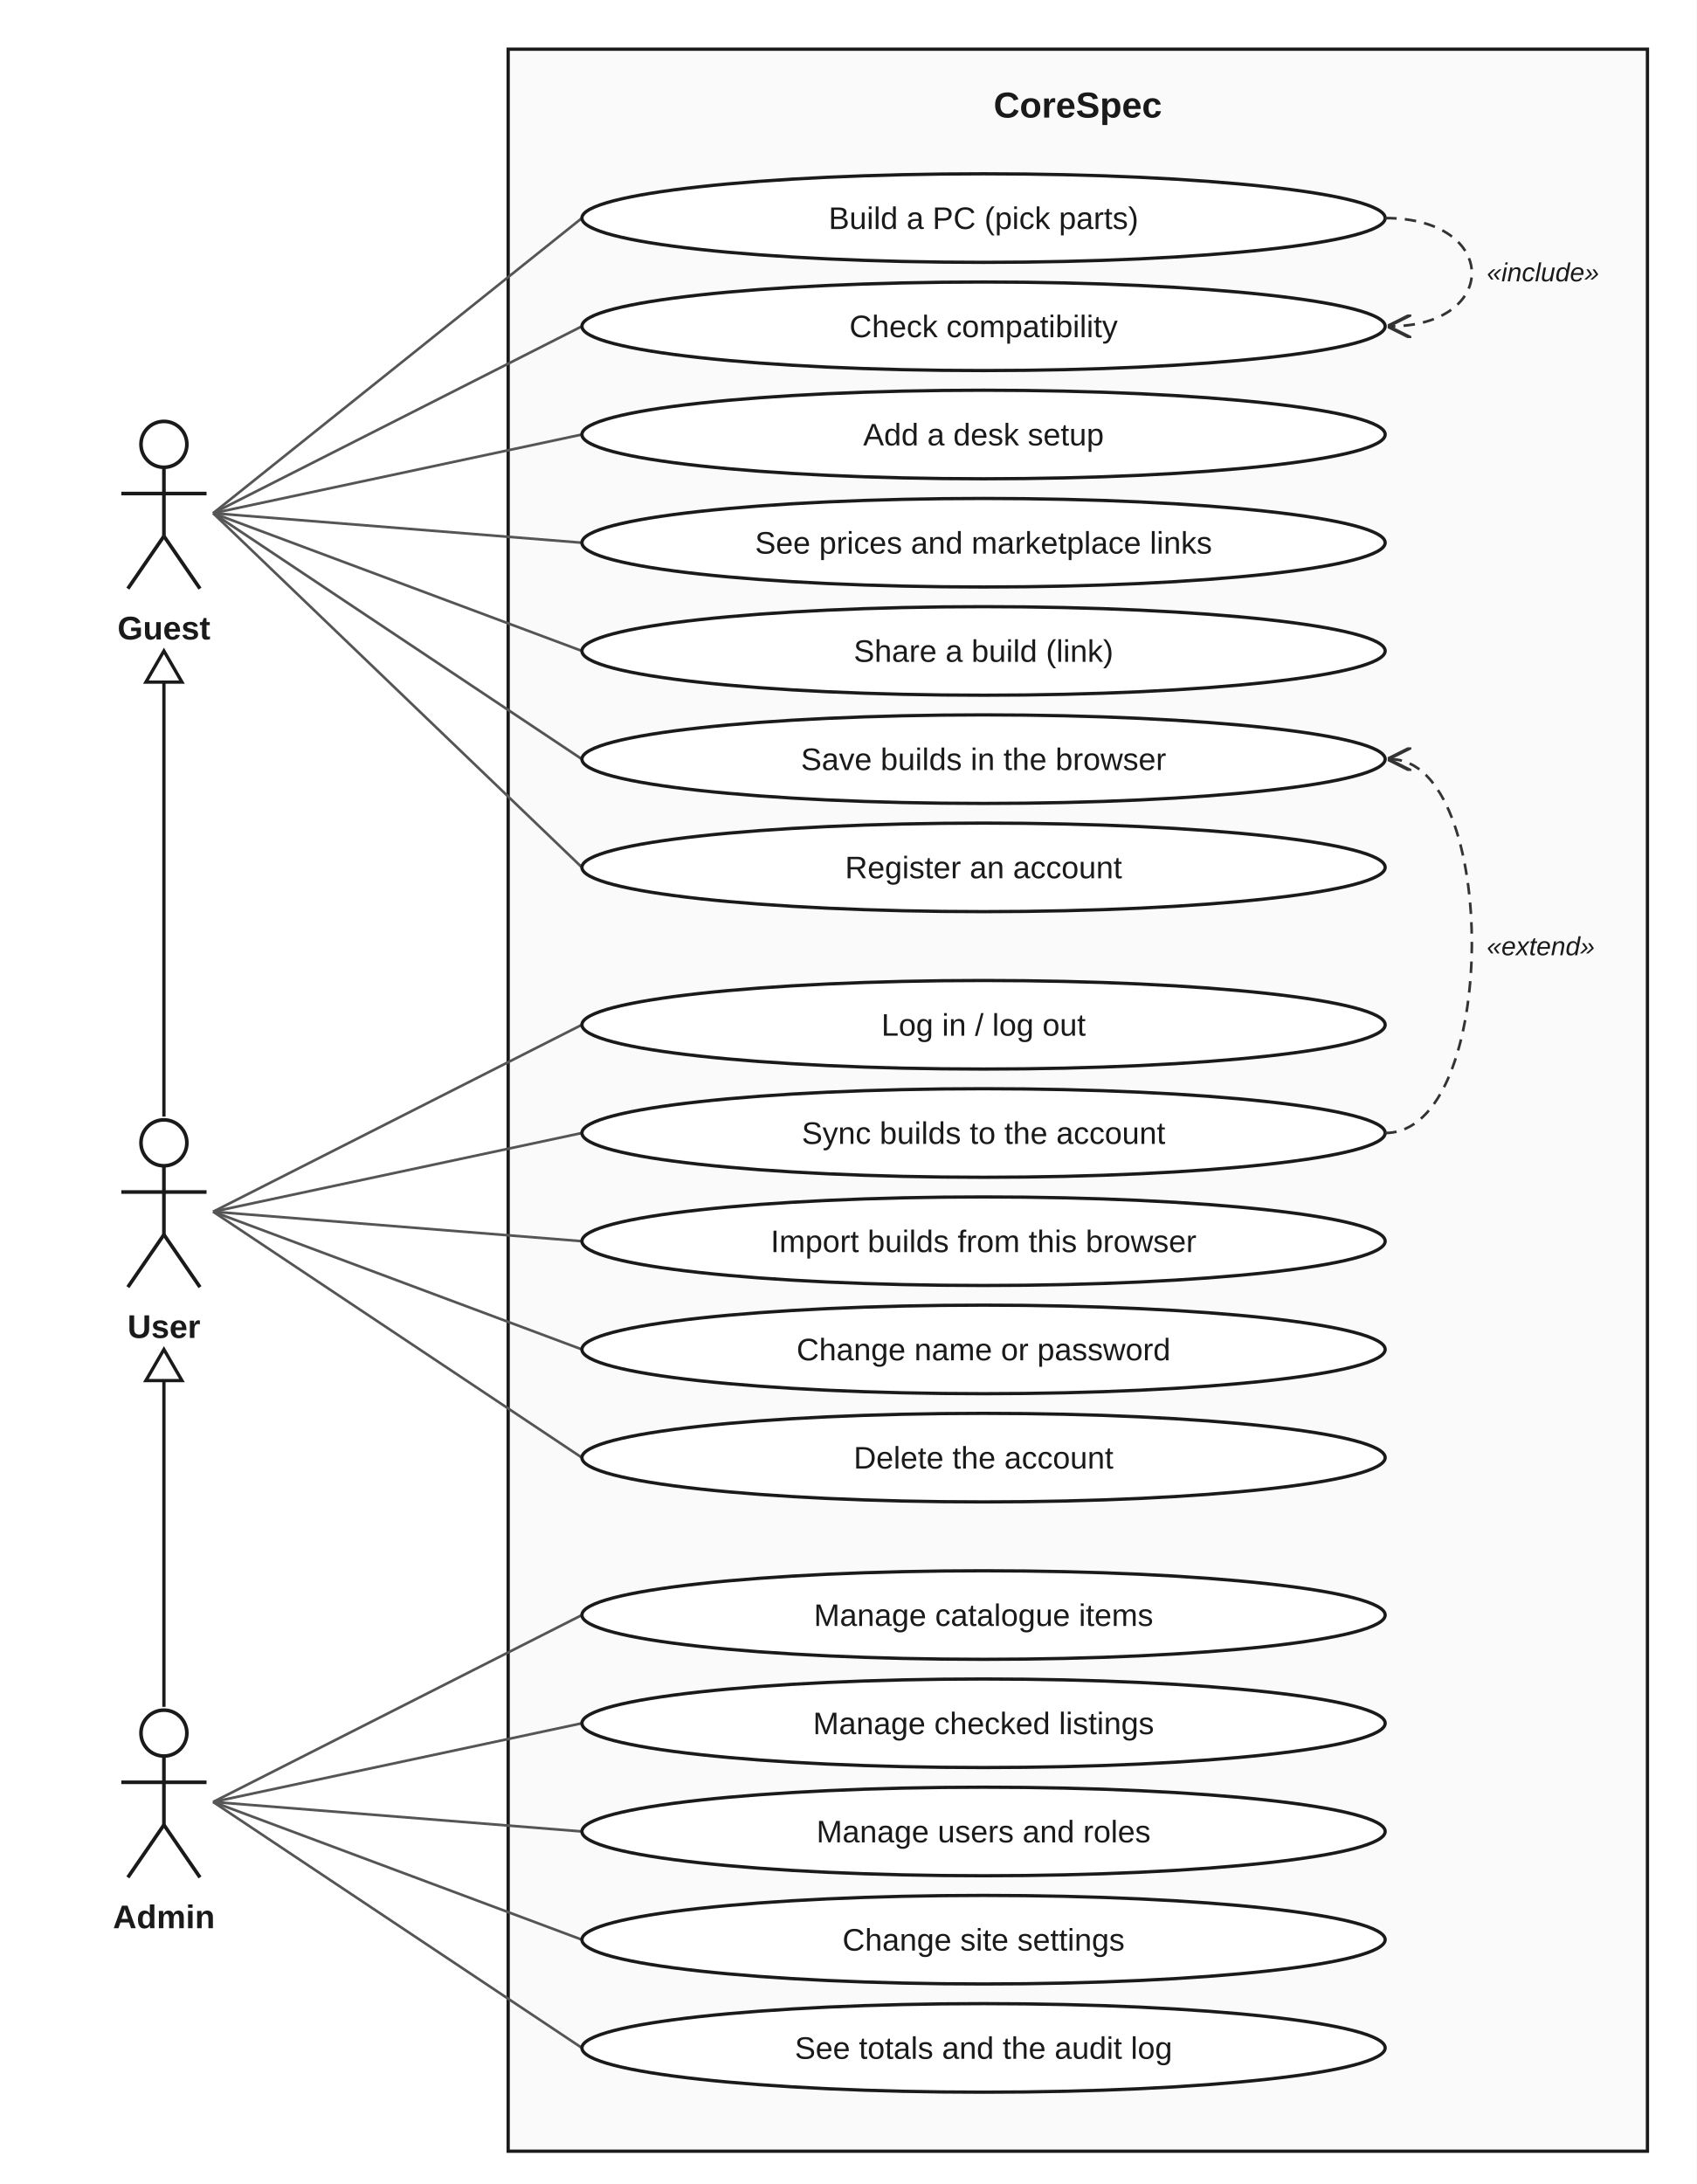
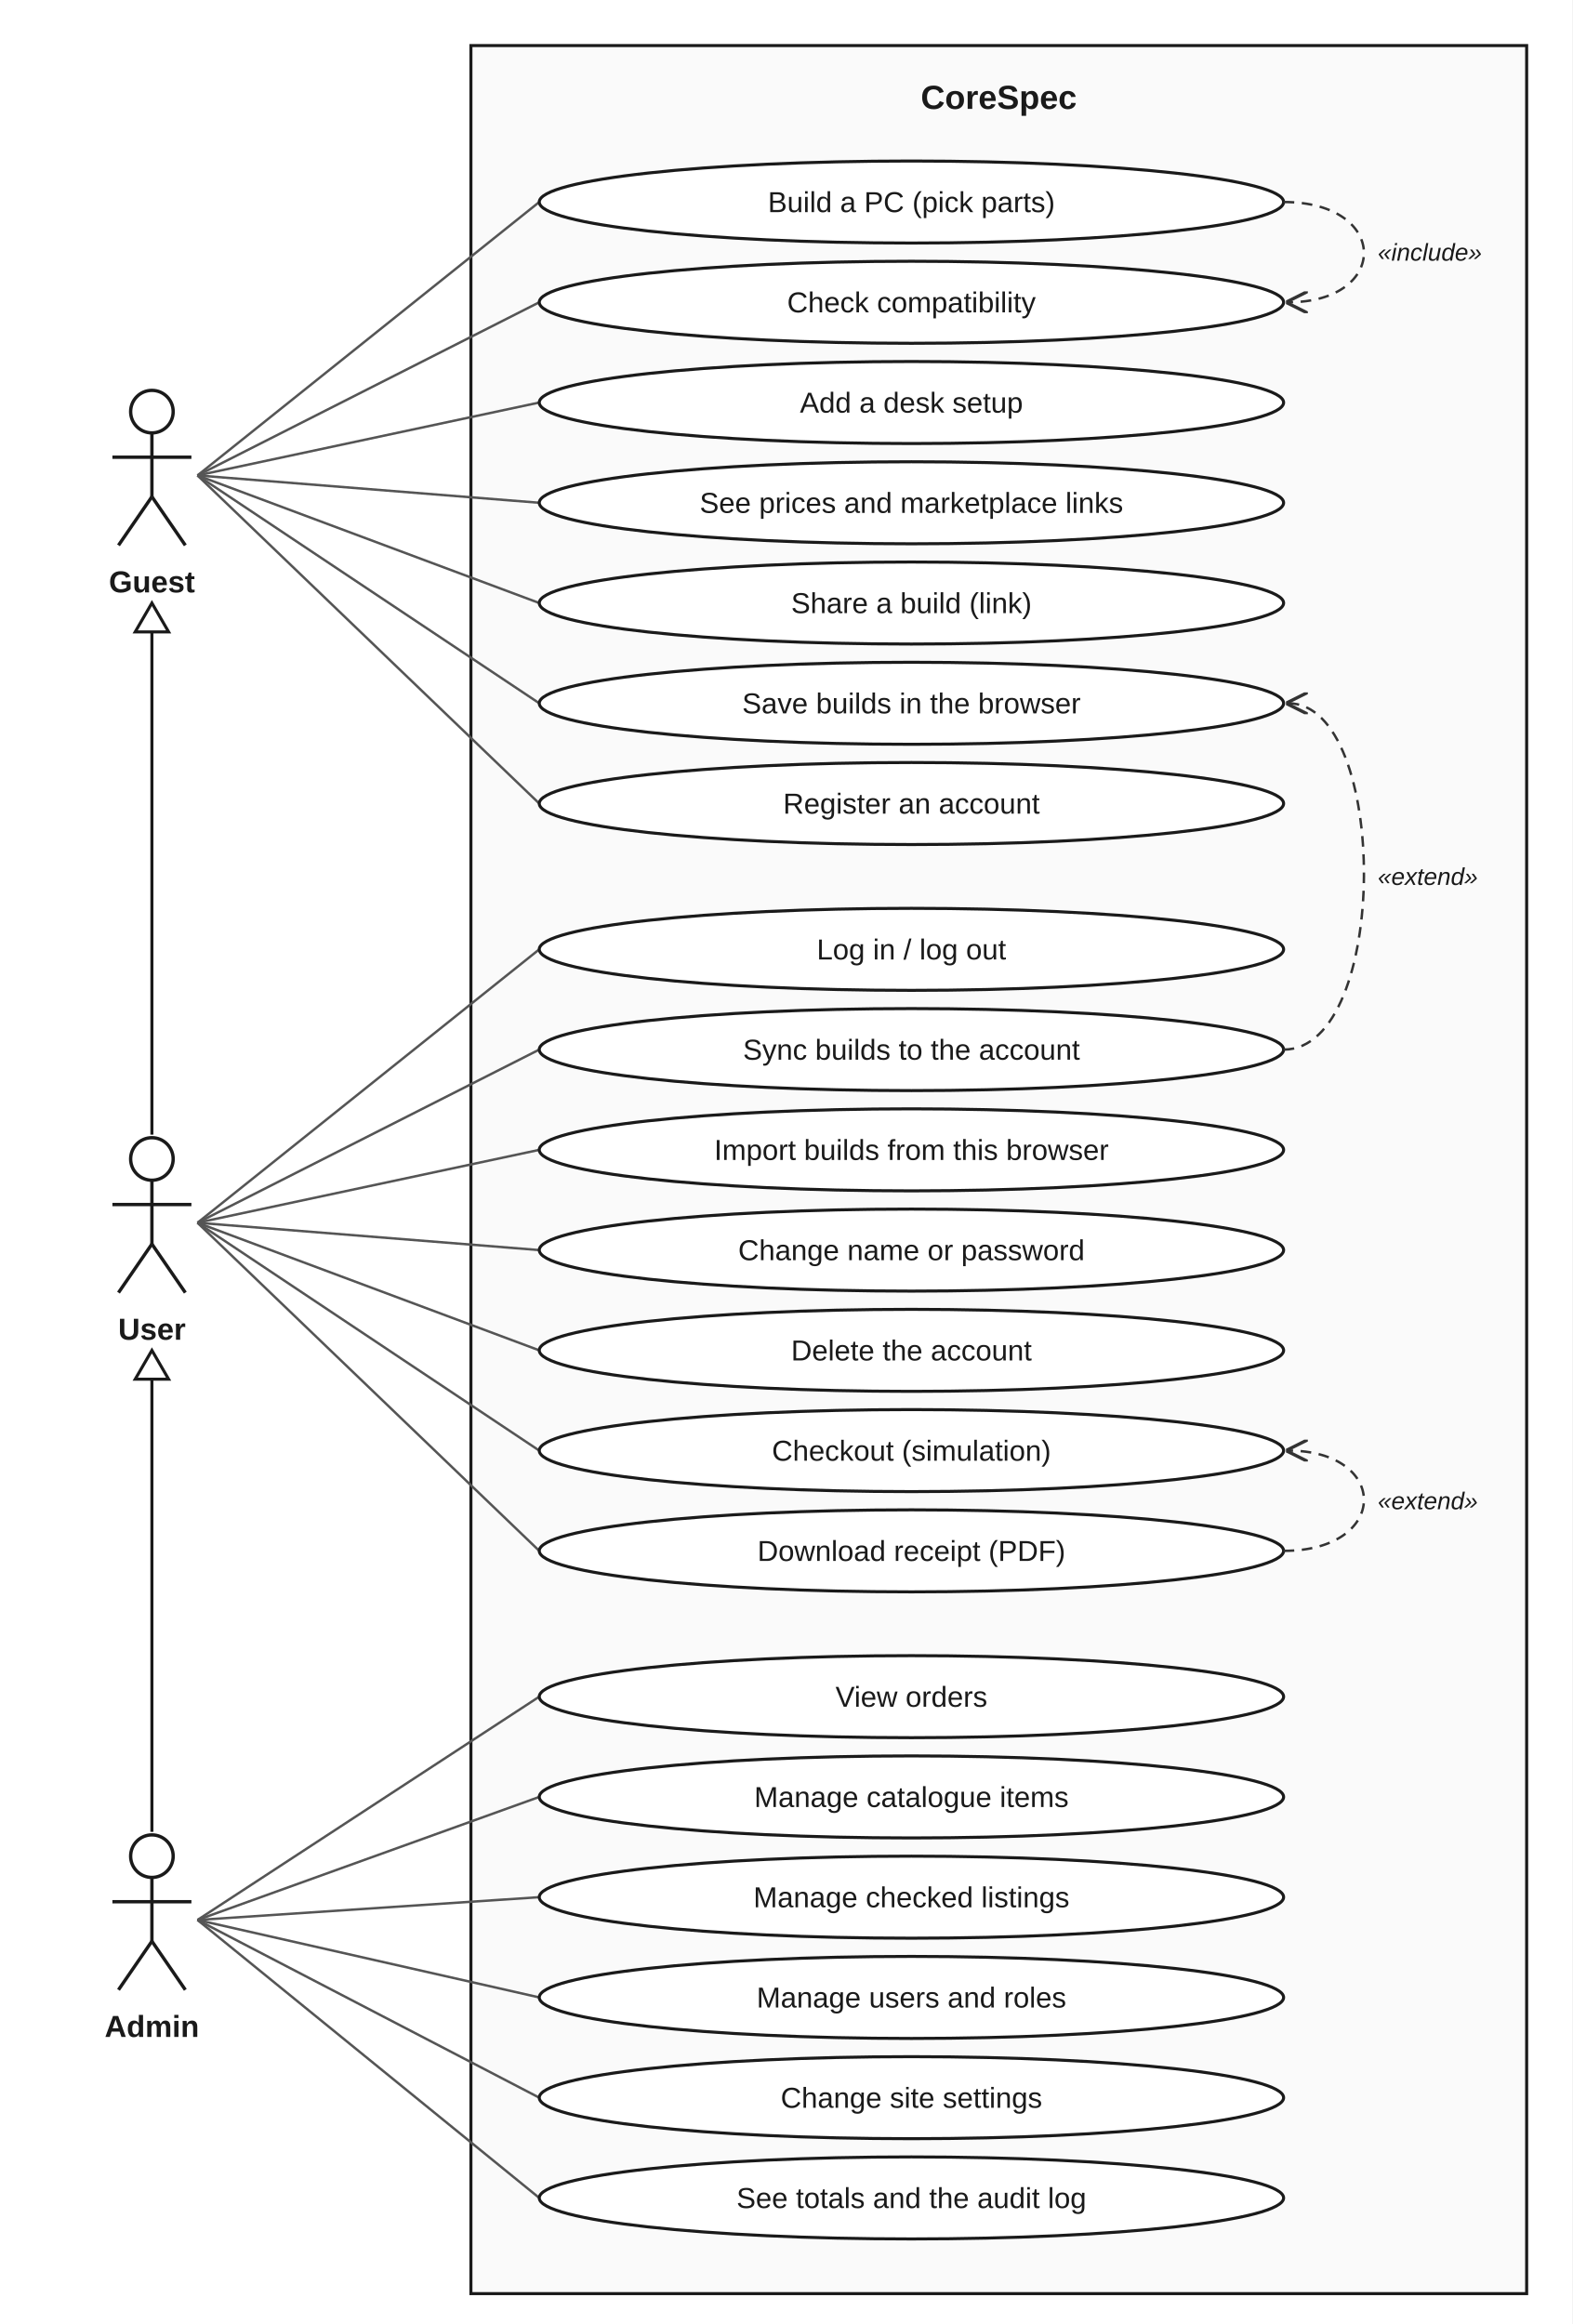
- <svg xmlns="http://www.w3.org/2000/svg" width="1035" height="1332" viewBox="0 0 1035 1332" font-family="Arial, Helvetica, sans-serif" fill="#1a1a1a">
+ <svg xmlns="http://www.w3.org/2000/svg" width="1035" height="1530" viewBox="0 0 1035 1530" font-family="Arial, Helvetica, sans-serif" fill="#1a1a1a">
  <defs>
    <marker id="arrow" viewBox="0 0 10 10" refX="9" refY="5" markerWidth="8" markerHeight="8" orient="auto-start-reverse">
      <path d="M 0 0 L 10 5 L 0 10 z" fill="#333" />
    </marker>
    <marker id="open" viewBox="0 0 10 10" refX="9" refY="5" markerWidth="9" markerHeight="9" orient="auto-start-reverse">
      <path d="M 0 0 L 10 5 L 0 10" fill="none" stroke="#333" stroke-width="1.5" />
    </marker>
  </defs>
  <rect width="100%" height="100%" fill="#fff" />
-   <rect x="310" y="30" width="695" height="1282" fill="#fafafa" stroke="#1a1a1a" stroke-width="2" />
+   <rect x="310" y="30" width="695" height="1480" fill="#fafafa" stroke="#1a1a1a" stroke-width="2" />
  <text x="657.5" y="71.7" text-anchor="middle" font-size="22" font-weight="bold" font-style="normal">CoreSpec</text>
-   <line x1="100" y1="681" x2="100" y2="415" stroke="#1a1a1a" stroke-width="2" />
+   <line x1="100" y1="747" x2="100" y2="415" stroke="#1a1a1a" stroke-width="2" />
  <polygon points="100,397 89,416 111,416" fill="#fff" stroke="#1a1a1a" stroke-width="2" />
-   <line x1="100" y1="1041" x2="100" y2="841" stroke="#1a1a1a" stroke-width="2" />
-   <polygon points="100,823 89,842 111,842" fill="#fff" stroke="#1a1a1a" stroke-width="2" />
+   <line x1="100" y1="1206" x2="100" y2="907" stroke="#1a1a1a" stroke-width="2" />
+   <polygon points="100,889 89,908 111,908" fill="#fff" stroke="#1a1a1a" stroke-width="2" />
  <line x1="130" y1="313" x2="355" y2="133" stroke="#555" stroke-width="1.6" />
  <line x1="130" y1="313" x2="355" y2="199" stroke="#555" stroke-width="1.6" />
  <line x1="130" y1="313" x2="355" y2="265" stroke="#555" stroke-width="1.6" />
  <line x1="130" y1="313" x2="355" y2="331" stroke="#555" stroke-width="1.6" />
  <line x1="130" y1="313" x2="355" y2="397" stroke="#555" stroke-width="1.6" />
  <line x1="130" y1="313" x2="355" y2="463" stroke="#555" stroke-width="1.6" />
  <line x1="130" y1="313" x2="355" y2="529" stroke="#555" stroke-width="1.6" />
-   <line x1="130" y1="739" x2="355" y2="625" stroke="#555" stroke-width="1.6" />
-   <line x1="130" y1="739" x2="355" y2="691" stroke="#555" stroke-width="1.6" />
-   <line x1="130" y1="739" x2="355" y2="757" stroke="#555" stroke-width="1.6" />
-   <line x1="130" y1="739" x2="355" y2="823" stroke="#555" stroke-width="1.6" />
-   <line x1="130" y1="739" x2="355" y2="889" stroke="#555" stroke-width="1.6" />
-   <line x1="130" y1="1099" x2="355" y2="985" stroke="#555" stroke-width="1.6" />
-   <line x1="130" y1="1099" x2="355" y2="1051" stroke="#555" stroke-width="1.6" />
-   <line x1="130" y1="1099" x2="355" y2="1117" stroke="#555" stroke-width="1.6" />
-   <line x1="130" y1="1099" x2="355" y2="1183" stroke="#555" stroke-width="1.6" />
-   <line x1="130" y1="1099" x2="355" y2="1249" stroke="#555" stroke-width="1.6" />
+   <line x1="130" y1="805" x2="355" y2="625" stroke="#555" stroke-width="1.6" />
+   <line x1="130" y1="805" x2="355" y2="691" stroke="#555" stroke-width="1.6" />
+   <line x1="130" y1="805" x2="355" y2="757" stroke="#555" stroke-width="1.6" />
+   <line x1="130" y1="805" x2="355" y2="823" stroke="#555" stroke-width="1.6" />
+   <line x1="130" y1="805" x2="355" y2="889" stroke="#555" stroke-width="1.6" />
+   <line x1="130" y1="805" x2="355" y2="955" stroke="#555" stroke-width="1.6" />
+   <line x1="130" y1="805" x2="355" y2="1021" stroke="#555" stroke-width="1.6" />
+   <line x1="130" y1="1264" x2="355" y2="1117" stroke="#555" stroke-width="1.6" />
+   <line x1="130" y1="1264" x2="355" y2="1183" stroke="#555" stroke-width="1.6" />
+   <line x1="130" y1="1264" x2="355" y2="1249" stroke="#555" stroke-width="1.6" />
+   <line x1="130" y1="1264" x2="355" y2="1315" stroke="#555" stroke-width="1.6" />
+   <line x1="130" y1="1264" x2="355" y2="1381" stroke="#555" stroke-width="1.6" />
+   <line x1="130" y1="1264" x2="355" y2="1447" stroke="#555" stroke-width="1.6" />
  <g stroke="#1a1a1a" stroke-width="2.2" fill="none">
    <circle cx="100" cy="271" r="14" />
    <line x1="100" y1="285" x2="100" y2="327" />
    <line x1="74" y1="301" x2="126" y2="301" />
    <line x1="100" y1="327" x2="78" y2="359" />
    <line x1="100" y1="327" x2="122" y2="359" />
  </g>
  <text x="100" y="390" text-anchor="middle" font-size="20" font-weight="bold" font-style="normal">Guest</text>
  <g stroke="#1a1a1a" stroke-width="2.2" fill="none">
-     <circle cx="100" cy="697" r="14" />
-     <line x1="100" y1="711" x2="100" y2="753" />
-     <line x1="74" y1="727" x2="126" y2="727" />
-     <line x1="100" y1="753" x2="78" y2="785" />
-     <line x1="100" y1="753" x2="122" y2="785" />
+     <circle cx="100" cy="763" r="14" />
+     <line x1="100" y1="777" x2="100" y2="819" />
+     <line x1="74" y1="793" x2="126" y2="793" />
+     <line x1="100" y1="819" x2="78" y2="851" />
+     <line x1="100" y1="819" x2="122" y2="851" />
  </g>
-   <text x="100" y="816" text-anchor="middle" font-size="20" font-weight="bold" font-style="normal">User</text>
+   <text x="100" y="882" text-anchor="middle" font-size="20" font-weight="bold" font-style="normal">User</text>
  <g stroke="#1a1a1a" stroke-width="2.2" fill="none">
-     <circle cx="100" cy="1057" r="14" />
-     <line x1="100" y1="1071" x2="100" y2="1113" />
-     <line x1="74" y1="1087" x2="126" y2="1087" />
-     <line x1="100" y1="1113" x2="78" y2="1145" />
-     <line x1="100" y1="1113" x2="122" y2="1145" />
+     <circle cx="100" cy="1222" r="14" />
+     <line x1="100" y1="1236" x2="100" y2="1278" />
+     <line x1="74" y1="1252" x2="126" y2="1252" />
+     <line x1="100" y1="1278" x2="78" y2="1310" />
+     <line x1="100" y1="1278" x2="122" y2="1310" />
  </g>
-   <text x="100" y="1176" text-anchor="middle" font-size="20" font-weight="bold" font-style="normal">Admin</text>
+   <text x="100" y="1341" text-anchor="middle" font-size="20" font-weight="bold" font-style="normal">Admin</text>
  <ellipse cx="600" cy="133" rx="245" ry="27" fill="#fff" stroke="#1a1a1a" stroke-width="2" />
  <text x="600" y="139.65" text-anchor="middle" font-size="19" font-weight="normal" font-style="normal">Build a PC (pick parts)</text>
  <ellipse cx="600" cy="199" rx="245" ry="27" fill="#fff" stroke="#1a1a1a" stroke-width="2" />
  <text x="600" y="205.65" text-anchor="middle" font-size="19" font-weight="normal" font-style="normal">Check compatibility</text>
  <ellipse cx="600" cy="265" rx="245" ry="27" fill="#fff" stroke="#1a1a1a" stroke-width="2" />
  <text x="600" y="271.65" text-anchor="middle" font-size="19" font-weight="normal" font-style="normal">Add a desk setup</text>
  <ellipse cx="600" cy="331" rx="245" ry="27" fill="#fff" stroke="#1a1a1a" stroke-width="2" />
  <text x="600" y="337.65" text-anchor="middle" font-size="19" font-weight="normal" font-style="normal">See prices and marketplace links</text>
  <ellipse cx="600" cy="397" rx="245" ry="27" fill="#fff" stroke="#1a1a1a" stroke-width="2" />
  <text x="600" y="403.65" text-anchor="middle" font-size="19" font-weight="normal" font-style="normal">Share a build (link)</text>
  <ellipse cx="600" cy="463" rx="245" ry="27" fill="#fff" stroke="#1a1a1a" stroke-width="2" />
  <text x="600" y="469.65" text-anchor="middle" font-size="19" font-weight="normal" font-style="normal">Save builds in the browser</text>
  <ellipse cx="600" cy="529" rx="245" ry="27" fill="#fff" stroke="#1a1a1a" stroke-width="2" />
  <text x="600" y="535.65" text-anchor="middle" font-size="19" font-weight="normal" font-style="normal">Register an account</text>
  <ellipse cx="600" cy="625" rx="245" ry="27" fill="#fff" stroke="#1a1a1a" stroke-width="2" />
  <text x="600" y="631.65" text-anchor="middle" font-size="19" font-weight="normal" font-style="normal">Log in / log out</text>
  <ellipse cx="600" cy="691" rx="245" ry="27" fill="#fff" stroke="#1a1a1a" stroke-width="2" />
  <text x="600" y="697.65" text-anchor="middle" font-size="19" font-weight="normal" font-style="normal">Sync builds to the account</text>
  <ellipse cx="600" cy="757" rx="245" ry="27" fill="#fff" stroke="#1a1a1a" stroke-width="2" />
  <text x="600" y="763.65" text-anchor="middle" font-size="19" font-weight="normal" font-style="normal">Import builds from this browser</text>
  <ellipse cx="600" cy="823" rx="245" ry="27" fill="#fff" stroke="#1a1a1a" stroke-width="2" />
  <text x="600" y="829.65" text-anchor="middle" font-size="19" font-weight="normal" font-style="normal">Change name or password</text>
  <ellipse cx="600" cy="889" rx="245" ry="27" fill="#fff" stroke="#1a1a1a" stroke-width="2" />
  <text x="600" y="895.65" text-anchor="middle" font-size="19" font-weight="normal" font-style="normal">Delete the account</text>
-   <ellipse cx="600" cy="985" rx="245" ry="27" fill="#fff" stroke="#1a1a1a" stroke-width="2" />
-   <text x="600" y="991.65" text-anchor="middle" font-size="19" font-weight="normal" font-style="normal">Manage catalogue items</text>
-   <ellipse cx="600" cy="1051" rx="245" ry="27" fill="#fff" stroke="#1a1a1a" stroke-width="2" />
-   <text x="600" y="1057.65" text-anchor="middle" font-size="19" font-weight="normal" font-style="normal">Manage checked listings</text>
+   <ellipse cx="600" cy="955" rx="245" ry="27" fill="#fff" stroke="#1a1a1a" stroke-width="2" />
+   <text x="600" y="961.65" text-anchor="middle" font-size="19" font-weight="normal" font-style="normal">Checkout (simulation)</text>
+   <ellipse cx="600" cy="1021" rx="245" ry="27" fill="#fff" stroke="#1a1a1a" stroke-width="2" />
+   <text x="600" y="1027.65" text-anchor="middle" font-size="19" font-weight="normal" font-style="normal">Download receipt (PDF)</text>
  <ellipse cx="600" cy="1117" rx="245" ry="27" fill="#fff" stroke="#1a1a1a" stroke-width="2" />
-   <text x="600" y="1123.65" text-anchor="middle" font-size="19" font-weight="normal" font-style="normal">Manage users and roles</text>
+   <text x="600" y="1123.65" text-anchor="middle" font-size="19" font-weight="normal" font-style="normal">View orders</text>
  <ellipse cx="600" cy="1183" rx="245" ry="27" fill="#fff" stroke="#1a1a1a" stroke-width="2" />
-   <text x="600" y="1189.65" text-anchor="middle" font-size="19" font-weight="normal" font-style="normal">Change site settings</text>
+   <text x="600" y="1189.65" text-anchor="middle" font-size="19" font-weight="normal" font-style="normal">Manage catalogue items</text>
  <ellipse cx="600" cy="1249" rx="245" ry="27" fill="#fff" stroke="#1a1a1a" stroke-width="2" />
-   <text x="600" y="1255.65" text-anchor="middle" font-size="19" font-weight="normal" font-style="normal">See totals and the audit log</text>
+   <text x="600" y="1255.65" text-anchor="middle" font-size="19" font-weight="normal" font-style="normal">Manage checked listings</text>
+   <ellipse cx="600" cy="1315" rx="245" ry="27" fill="#fff" stroke="#1a1a1a" stroke-width="2" />
+   <text x="600" y="1321.65" text-anchor="middle" font-size="19" font-weight="normal" font-style="normal">Manage users and roles</text>
+   <ellipse cx="600" cy="1381" rx="245" ry="27" fill="#fff" stroke="#1a1a1a" stroke-width="2" />
+   <text x="600" y="1387.65" text-anchor="middle" font-size="19" font-weight="normal" font-style="normal">Change site settings</text>
+   <ellipse cx="600" cy="1447" rx="245" ry="27" fill="#fff" stroke="#1a1a1a" stroke-width="2" />
+   <text x="600" y="1453.65" text-anchor="middle" font-size="19" font-weight="normal" font-style="normal">See totals and the audit log</text>
  <path d="M 845 133 C 915 133, 915 199, 848 199" fill="none" stroke="#333" stroke-width="1.6" stroke-dasharray="7 5" marker-end="url(#open)" />
  <text x="907" y="171.6" text-anchor="start" font-size="16" font-weight="normal" font-style="italic">«include»</text>
  <path d="M 845 691 C 915 691, 915 463, 848 463" fill="none" stroke="#333" stroke-width="1.6" stroke-dasharray="7 5" marker-end="url(#open)" />
  <text x="907" y="582.6" text-anchor="start" font-size="16" font-weight="normal" font-style="italic">«extend»</text>
+   <path d="M 845 1021 C 915 1021, 915 955, 848 955" fill="none" stroke="#333" stroke-width="1.6" stroke-dasharray="7 5" marker-end="url(#open)" />
+   <text x="907" y="993.6" text-anchor="start" font-size="16" font-weight="normal" font-style="italic">«extend»</text>
</svg>
